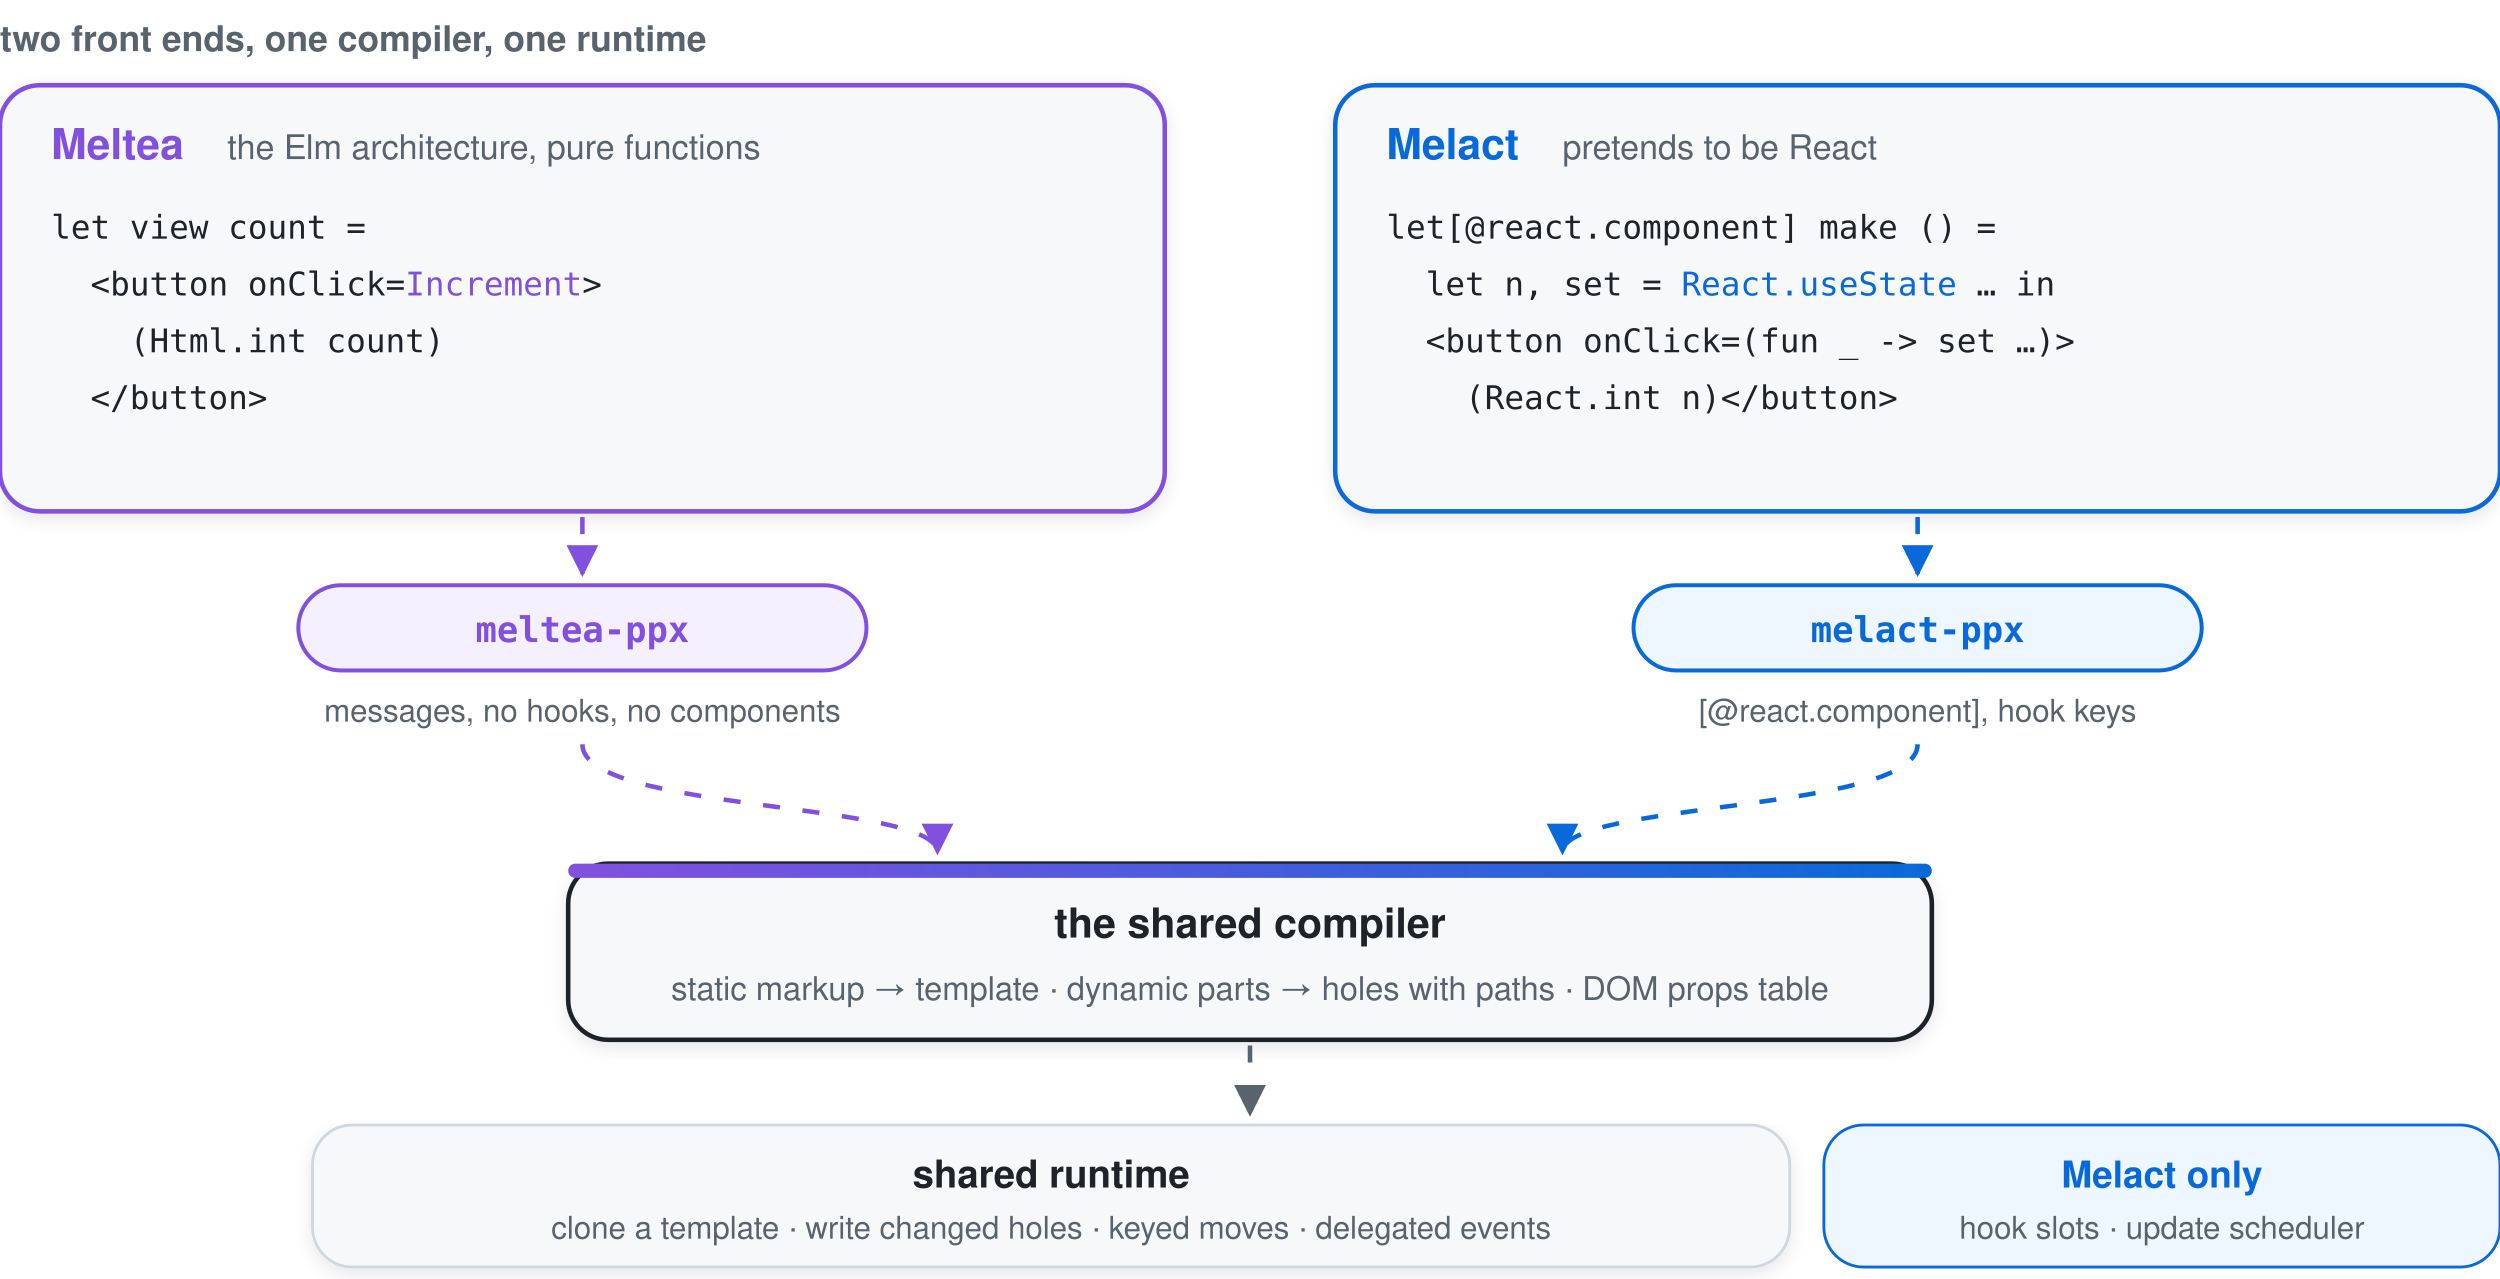
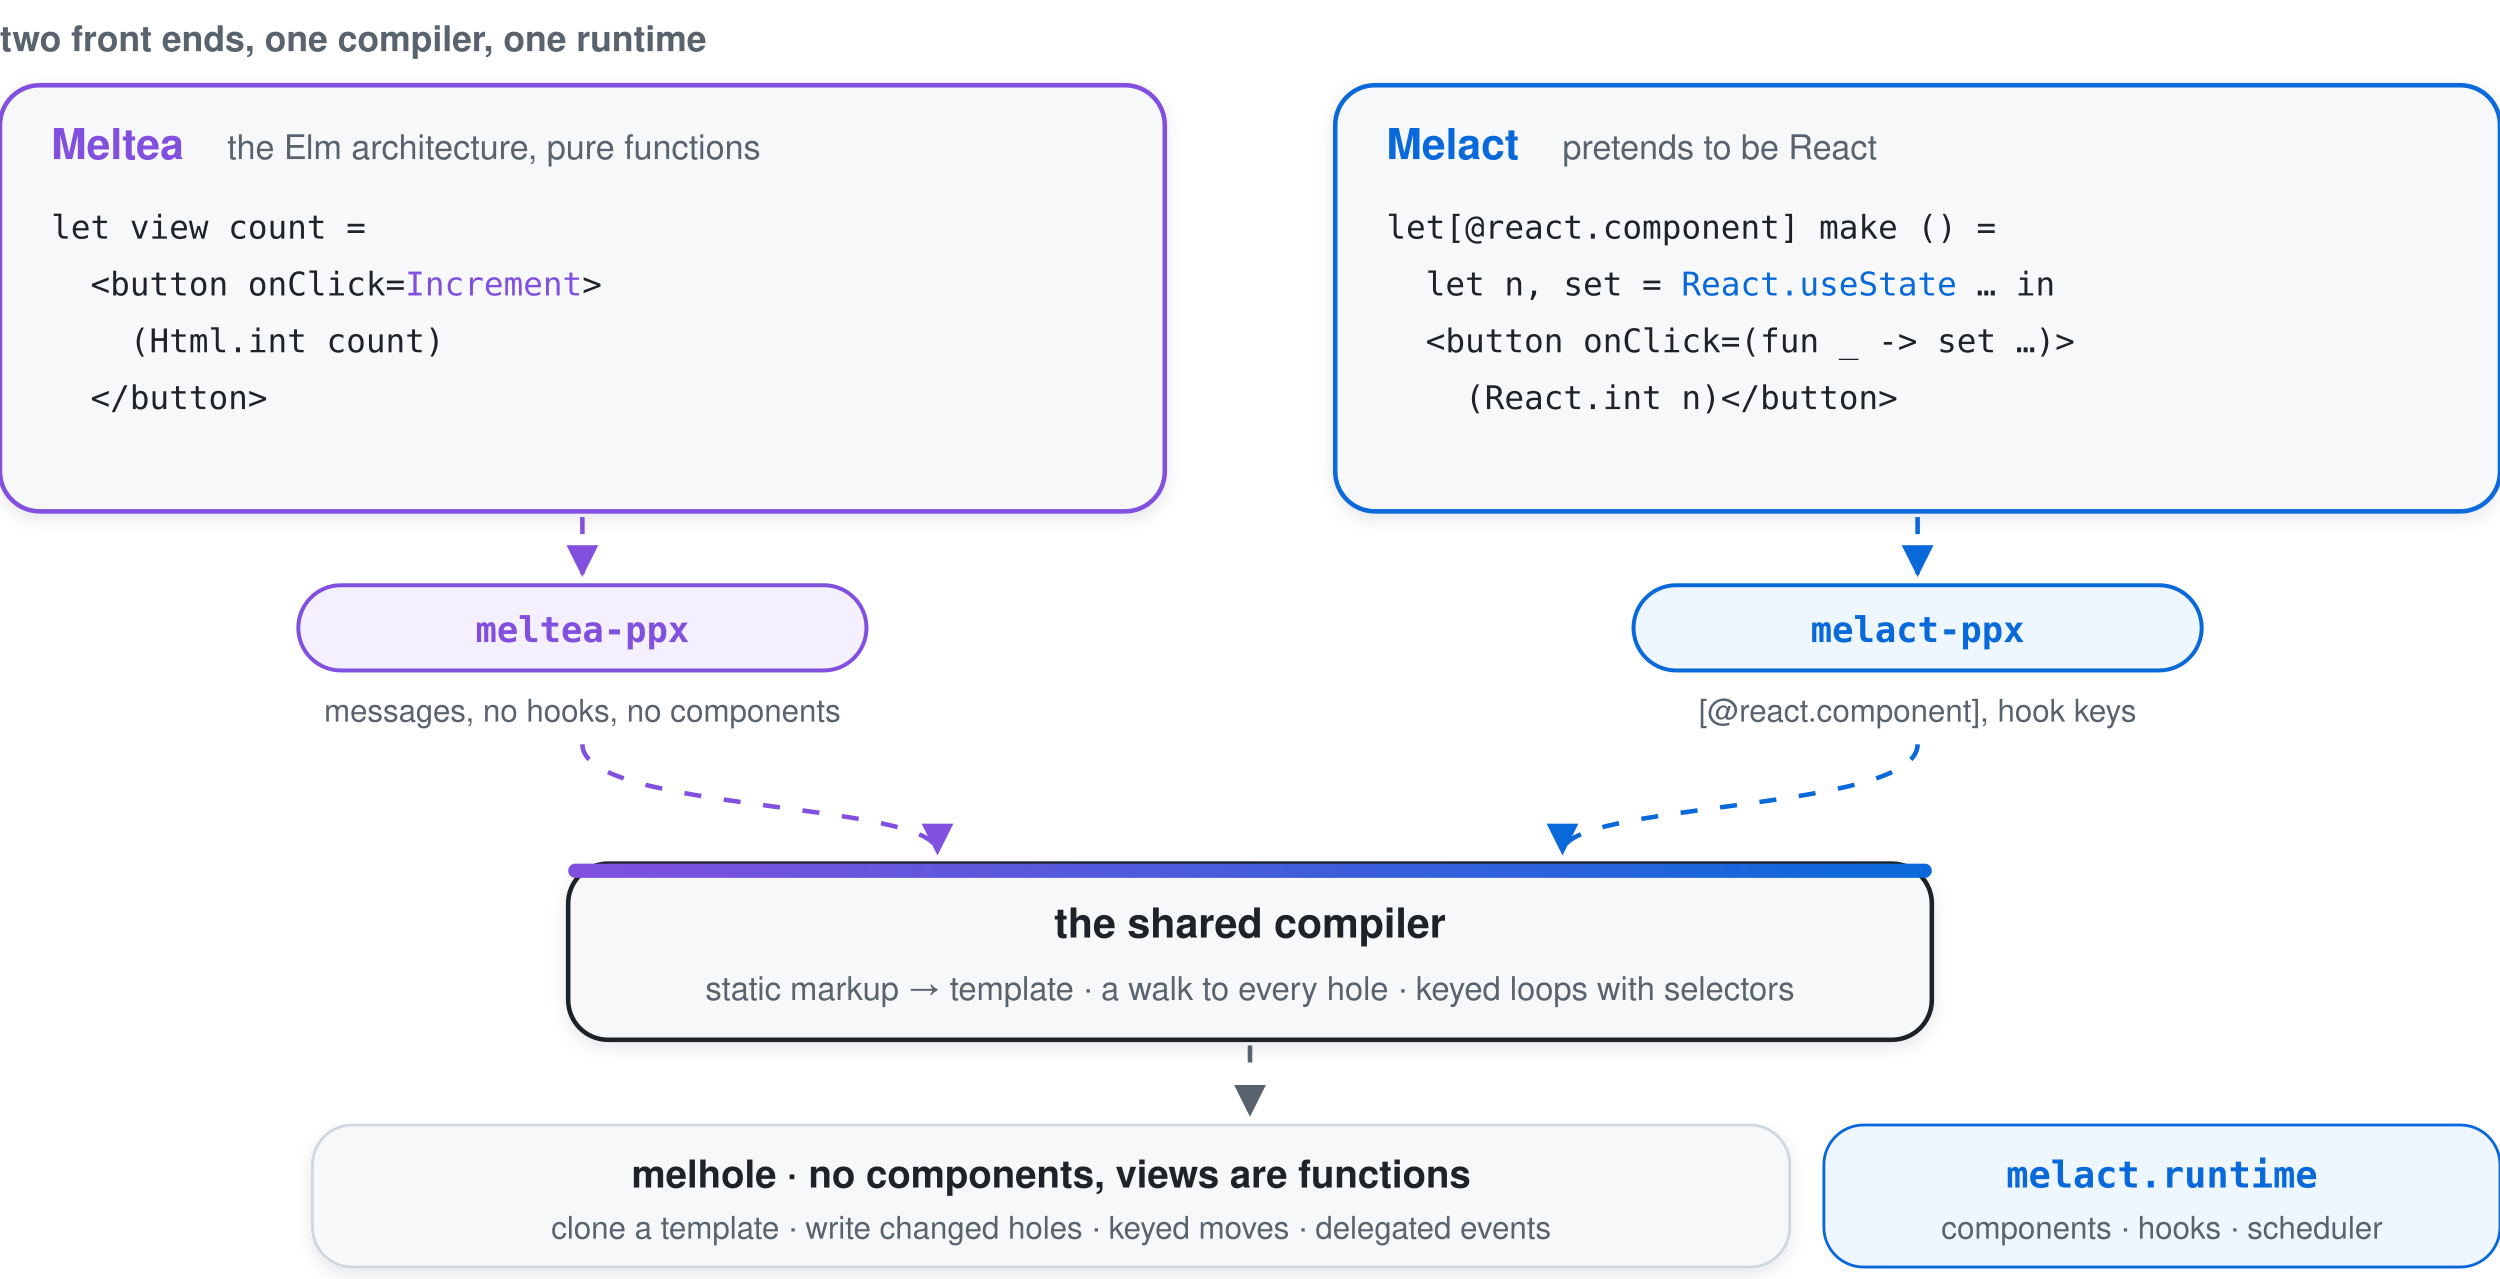
- <svg xmlns="http://www.w3.org/2000/svg" viewBox="0 0 880 450" width="880" height="450" role="img" aria-label="Two front ends, one compiler, one runtime: Meltea views in mlx with messages go through meltea-ppx, Melact components in reason-react style go through melact-ppx; both reach the shared compiler that turns static markup into templates and dynamic parts into holes, and the shared runtime that clones templates, writes changed holes, moves keyed rows and delegates events; Melact alone adds hook slots and an update scheduler">
+ <svg xmlns="http://www.w3.org/2000/svg" viewBox="0 0 880 450" width="880" height="450" role="img" aria-label="Two front ends, one compiler, one runtime: Meltea views in mlx with messages go through meltea-ppx, Melact components in reason-react style go through melact-ppx; both reach the shared compiler that turns static markup into templates, walks to every hole and compiles lists into keyed loops with selectors, and the shared runtime melhole, which knows no components: it clones templates, writes changed holes, moves keyed rows and delegates events; Melact adds its own runtime library with components, hooks and the scheduler">
  <style>text { font-family: -apple-system, BlinkMacSystemFont, 'Segoe UI', Helvetica, Arial, sans-serif; fill: #1f2328; }.mono { font-family: ui-monospace, SFMono-Regular, Menlo, Consolas, monospace; white-space: pre; }.muted { fill: #59636e; } .faint { fill: #8c959f; }.accent { fill: #8250df; } .green { fill: #1a7f37; }.orange { fill: #bc4c00; } .blue { fill: #0969da; }.flow { stroke-dasharray: 6 8; animation: flow 1.1s linear infinite; }@keyframes flow { to { stroke-dashoffset: -28; } }.pulse { animation: pulse 2.2s ease-in-out infinite; }@keyframes pulse { 0%, 100% { opacity: 1; } 50% { opacity: 0.35; } }@media (prefers-reduced-motion: reduce) { .flow, .pulse { animation: none; } }</style>
  <defs>
    <marker id="arrow-muted" viewBox="0 0 10 10" refX="9" refY="5" markerWidth="7" markerHeight="7" orient="auto-start-reverse">
      <path d="M0,0 L10,5 L0,10 z" fill="#59636e" />
    </marker>
    <marker id="arrow-accent" viewBox="0 0 10 10" refX="9" refY="5" markerWidth="7" markerHeight="7" orient="auto-start-reverse">
      <path d="M0,0 L10,5 L0,10 z" fill="#8250df" />
    </marker>
    <marker id="arrow-green" viewBox="0 0 10 10" refX="9" refY="5" markerWidth="7" markerHeight="7" orient="auto-start-reverse">
      <path d="M0,0 L10,5 L0,10 z" fill="#1a7f37" />
    </marker>
    <marker id="arrow-orange" viewBox="0 0 10 10" refX="9" refY="5" markerWidth="7" markerHeight="7" orient="auto-start-reverse">
      <path d="M0,0 L10,5 L0,10 z" fill="#bc4c00" />
    </marker>
    <marker id="arrow-blue" viewBox="0 0 10 10" refX="9" refY="5" markerWidth="7" markerHeight="7" orient="auto-start-reverse">
      <path d="M0,0 L10,5 L0,10 z" fill="#0969da" />
    </marker>
    <filter id="lift" x="-5%" y="-5%" width="110%" height="125%">
      <feDropShadow dx="0" dy="2" stdDeviation="3" flood-color="#1f2328" flood-opacity="0.10" />
    </filter>
    <linearGradient id="glow" x1="0" y1="0" x2="1" y2="0">
      <stop offset="0" stop-color="#8250df" />
      <stop offset="1" stop-color="#0969da" />
    </linearGradient>
  </defs>
  <text x="0" y="18" font-size="12.5" xml:space="preserve" class="muted" font-weight="600">two front ends, one compiler, one runtime</text>
  <rect x="0" y="30" width="410" height="150" rx="14" fill="#f6f8fa" stroke="#8250df" stroke-width="1.6" filter="url(#lift)" />
  <text x="18" y="56" font-size="15" xml:space="preserve" class="accent" font-weight="800">Meltea</text>
  <text x="80" y="56" font-size="12" xml:space="preserve" class="muted">the Elm architecture, pure functions</text>
  <text x="18" y="84" font-size="11.5" xml:space="preserve" class="mono">let view count =</text>
  <text x="18" y="104" font-size="11.5" xml:space="preserve" class="mono">  &lt;button onClick=<tspan class="accent">Increment</tspan>&gt;</text>
  <text x="18" y="124" font-size="11.5" xml:space="preserve" class="mono">    (Html.int count)</text>
  <text x="18" y="144" font-size="11.5" xml:space="preserve" class="mono">  &lt;/button&gt;</text>
  <rect x="470" y="30" width="410" height="150" rx="14" fill="#f6f8fa" stroke="#0969da" stroke-width="1.6" filter="url(#lift)" />
  <text x="488" y="56" font-size="15" xml:space="preserve" class="blue" font-weight="800">Melact</text>
  <text x="550" y="56" font-size="12" xml:space="preserve" class="muted">pretends to be React</text>
  <text x="488" y="84" font-size="11.5" xml:space="preserve" class="mono">let[@react.component] make () =</text>
  <text x="488" y="104" font-size="11.5" xml:space="preserve" class="mono">  let n, set = <tspan class="blue">React.useState</tspan> … in</text>
  <text x="488" y="124" font-size="11.5" xml:space="preserve" class="mono">  &lt;button onClick=(fun _ -&gt; set …)&gt;</text>
  <text x="488" y="144" font-size="11.5" xml:space="preserve" class="mono">    (React.int n)&lt;/button&gt;</text>
  <line x1="205" y1="182" x2="205" y2="202" stroke="#8250df" stroke-width="1.6" marker-end="url(#arrow-accent)" class="flow" />
  <rect x="105" y="206" width="200" height="30" rx="15" fill="#f5f0ff" stroke="#8250df" stroke-width="1.4" />
  <text x="205" y="226" font-size="12.5" xml:space="preserve" class="mono accent" font-weight="700" text-anchor="middle">meltea-ppx</text>
  <text x="205" y="254" font-size="11" xml:space="preserve" class="muted" text-anchor="middle">messages, no hooks, no components</text>
  <line x1="675" y1="182" x2="675" y2="202" stroke="#0969da" stroke-width="1.6" marker-end="url(#arrow-blue)" class="flow" />
  <rect x="575" y="206" width="200" height="30" rx="15" fill="#eef6ff" stroke="#0969da" stroke-width="1.4" />
  <text x="675" y="226" font-size="12.5" xml:space="preserve" class="mono blue" font-weight="700" text-anchor="middle">melact-ppx</text>
  <text x="675" y="254" font-size="11" xml:space="preserve" class="muted" text-anchor="middle">[@react.component], hook keys</text>
  <path d="M205,262 C205,286 330,282 330,300" fill="none" stroke="#8250df" stroke-width="1.6" marker-end="url(#arrow-accent)" class="flow" />
  <path d="M675,262 C675,286 550,282 550,300" fill="none" stroke="#0969da" stroke-width="1.6" marker-end="url(#arrow-blue)" class="flow" />
  <rect x="200" y="304" width="480" height="62" rx="14" fill="#f6f8fa" stroke="#1f2328" stroke-width="1.6" filter="url(#lift)" />
  <rect x="200" y="304" width="480" height="5" rx="2.5" fill="url(#glow)" />
  <text x="440" y="330" font-size="14.5" xml:space="preserve" font-weight="800" text-anchor="middle">the shared compiler</text>
-   <text x="440" y="352" font-size="11.5" xml:space="preserve" class="muted" text-anchor="middle">static markup → template · dynamic parts → holes with paths · DOM props table</text>
+   <text x="440" y="352" font-size="11.5" xml:space="preserve" class="muted" text-anchor="middle">static markup → template · a walk to every hole · keyed loops with selectors</text>
  <line x1="440" y1="368" x2="440" y2="392" stroke="#59636e" stroke-width="1.6" marker-end="url(#arrow-muted)" class="flow" />
  <rect x="110" y="396" width="520" height="50" rx="14" fill="#f6f8fa" stroke="#d0d7de" stroke-width="1" filter="url(#lift)" />
-   <text x="370" y="418" font-size="13.5" xml:space="preserve" font-weight="700" text-anchor="middle">shared runtime</text>
+   <text x="370" y="418" font-size="13.5" xml:space="preserve" font-weight="700" text-anchor="middle">melhole · no components, views are functions</text>
  <text x="370" y="436" font-size="11" xml:space="preserve" class="muted" text-anchor="middle">clone a template · write changed holes · keyed moves · delegated events</text>
  <rect x="642" y="396" width="238" height="50" rx="14" fill="#eef6ff" stroke="#0969da" stroke-width="1" />
-   <text x="761" y="418" font-size="13" xml:space="preserve" class="blue" font-weight="700" text-anchor="middle">Melact only</text>
-   <text x="761" y="436" font-size="11" xml:space="preserve" class="muted" text-anchor="middle">hook slots · update scheduler</text>
+   <text x="761" y="418" font-size="13" xml:space="preserve" class="blue mono" font-weight="700" text-anchor="middle">melact.runtime</text>
+   <text x="761" y="436" font-size="11" xml:space="preserve" class="muted" text-anchor="middle">components · hooks · scheduler</text>
</svg>
